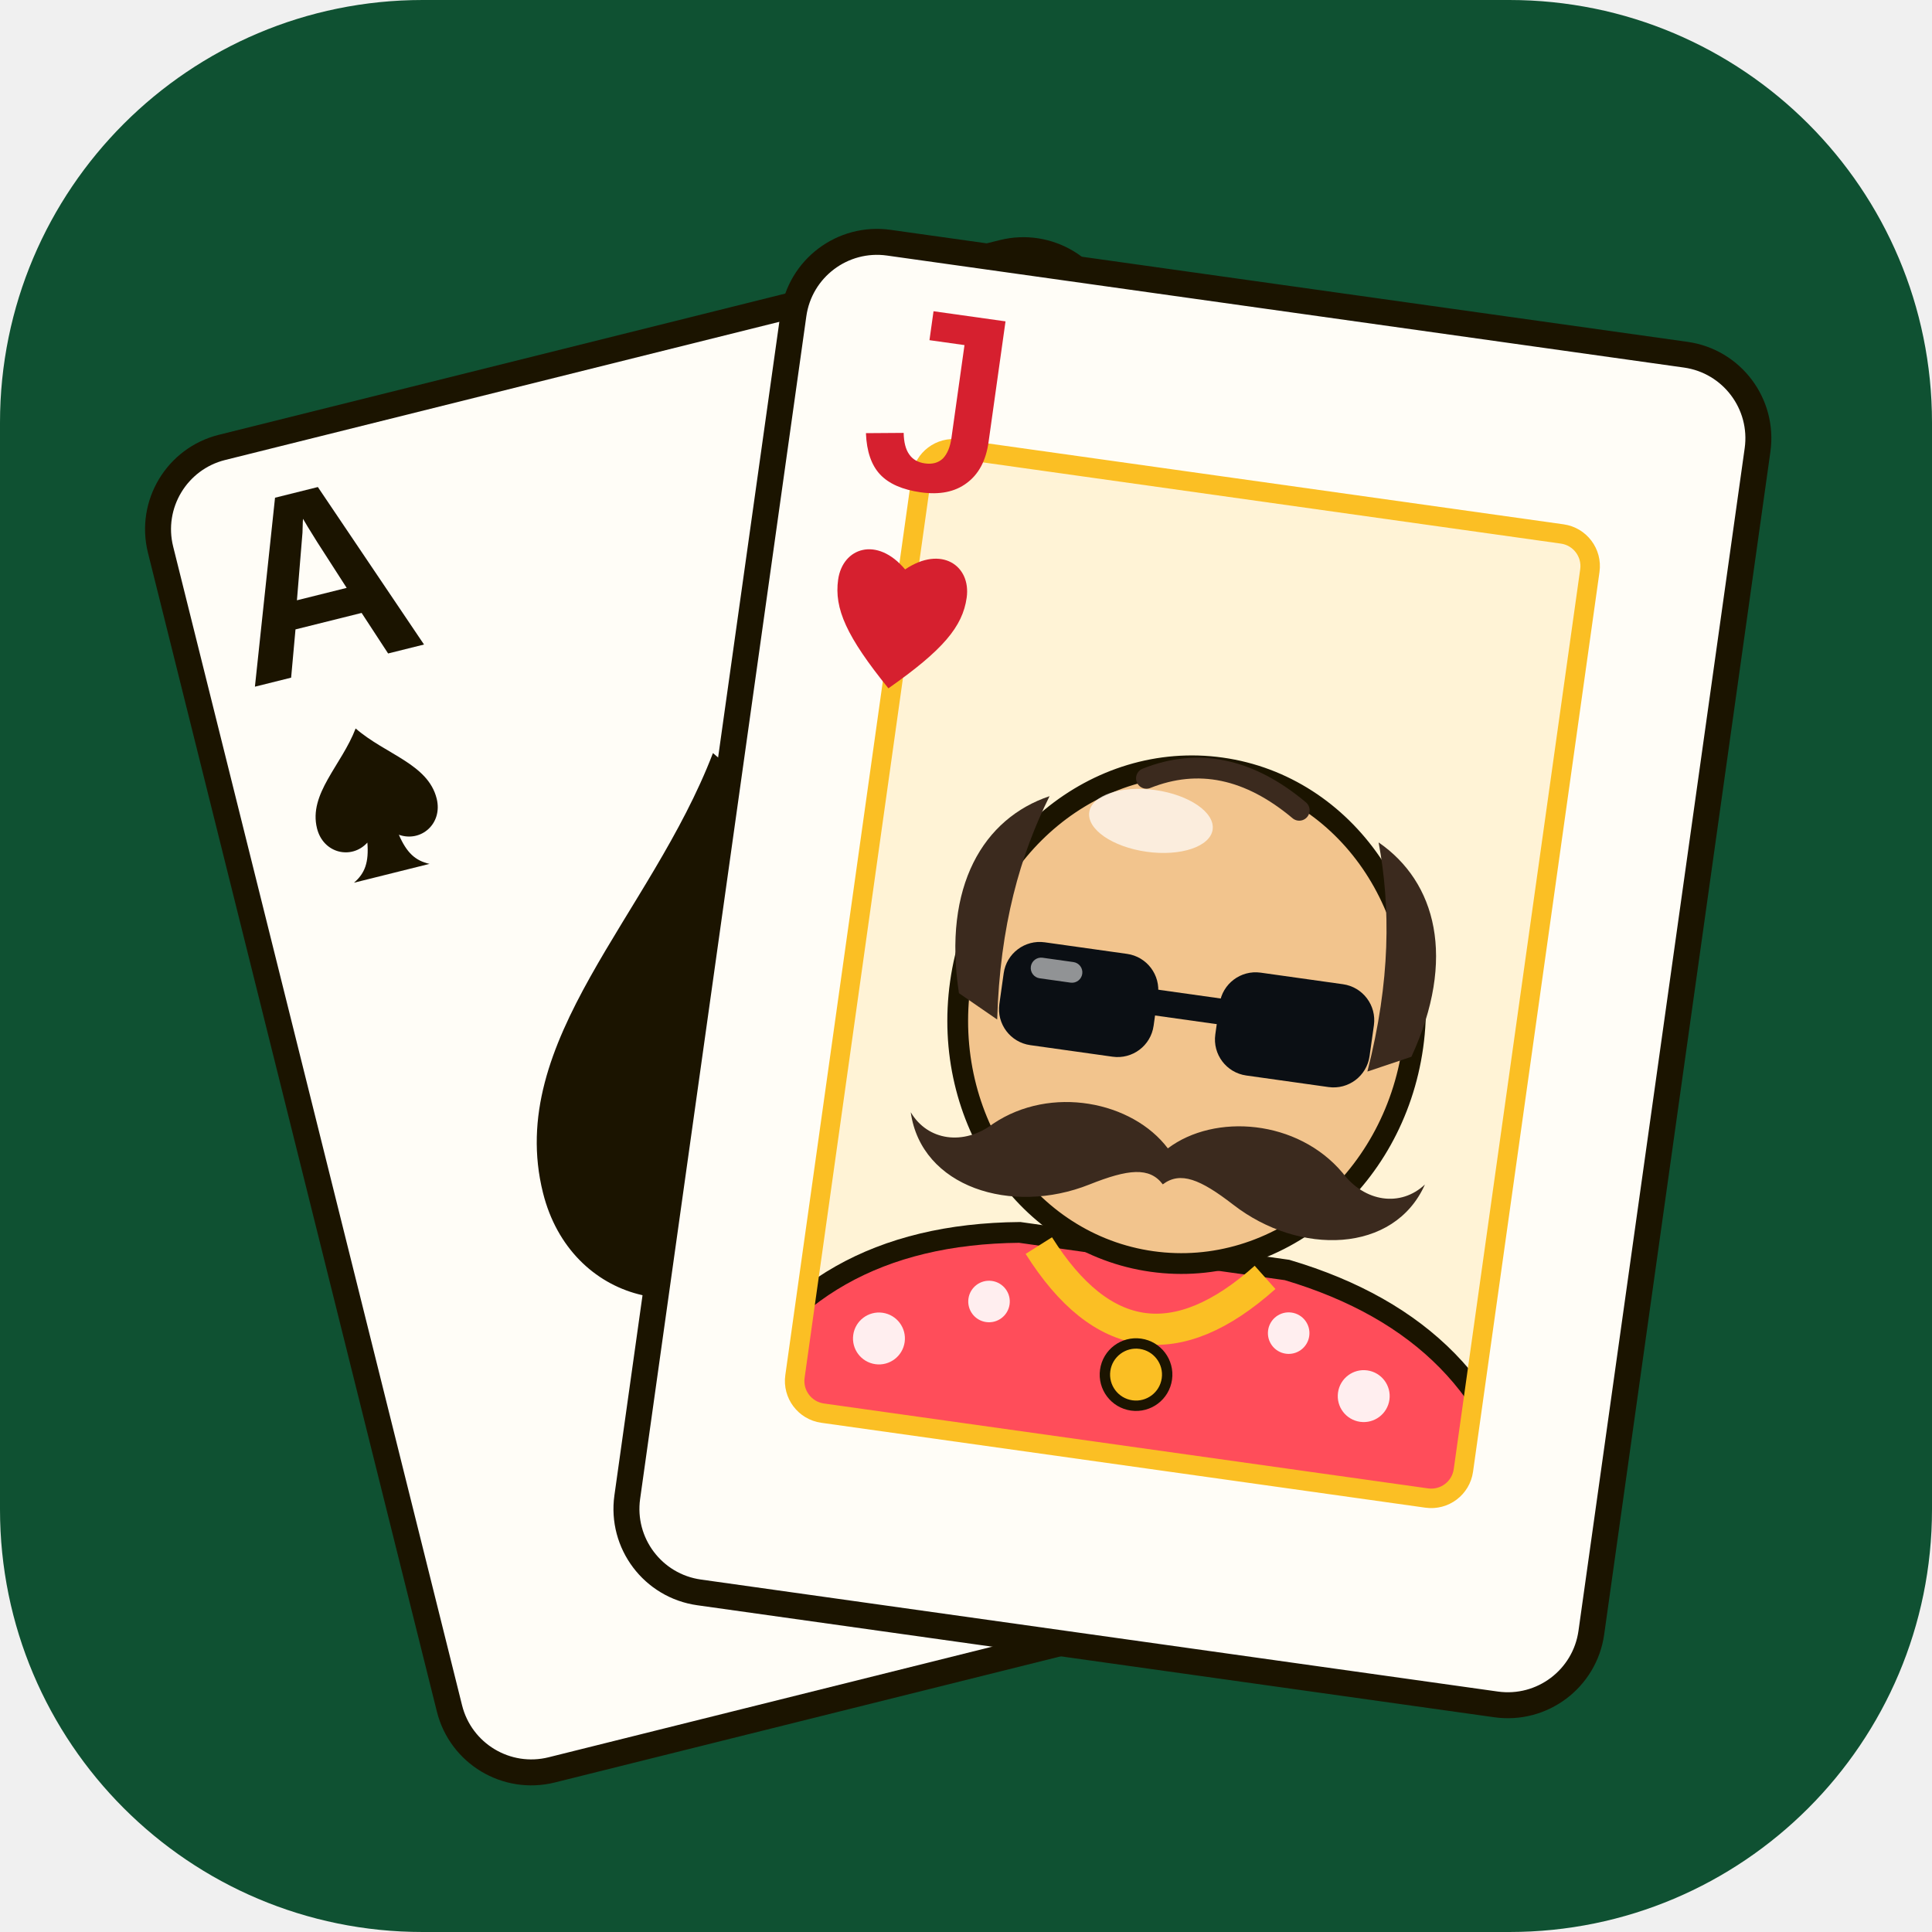
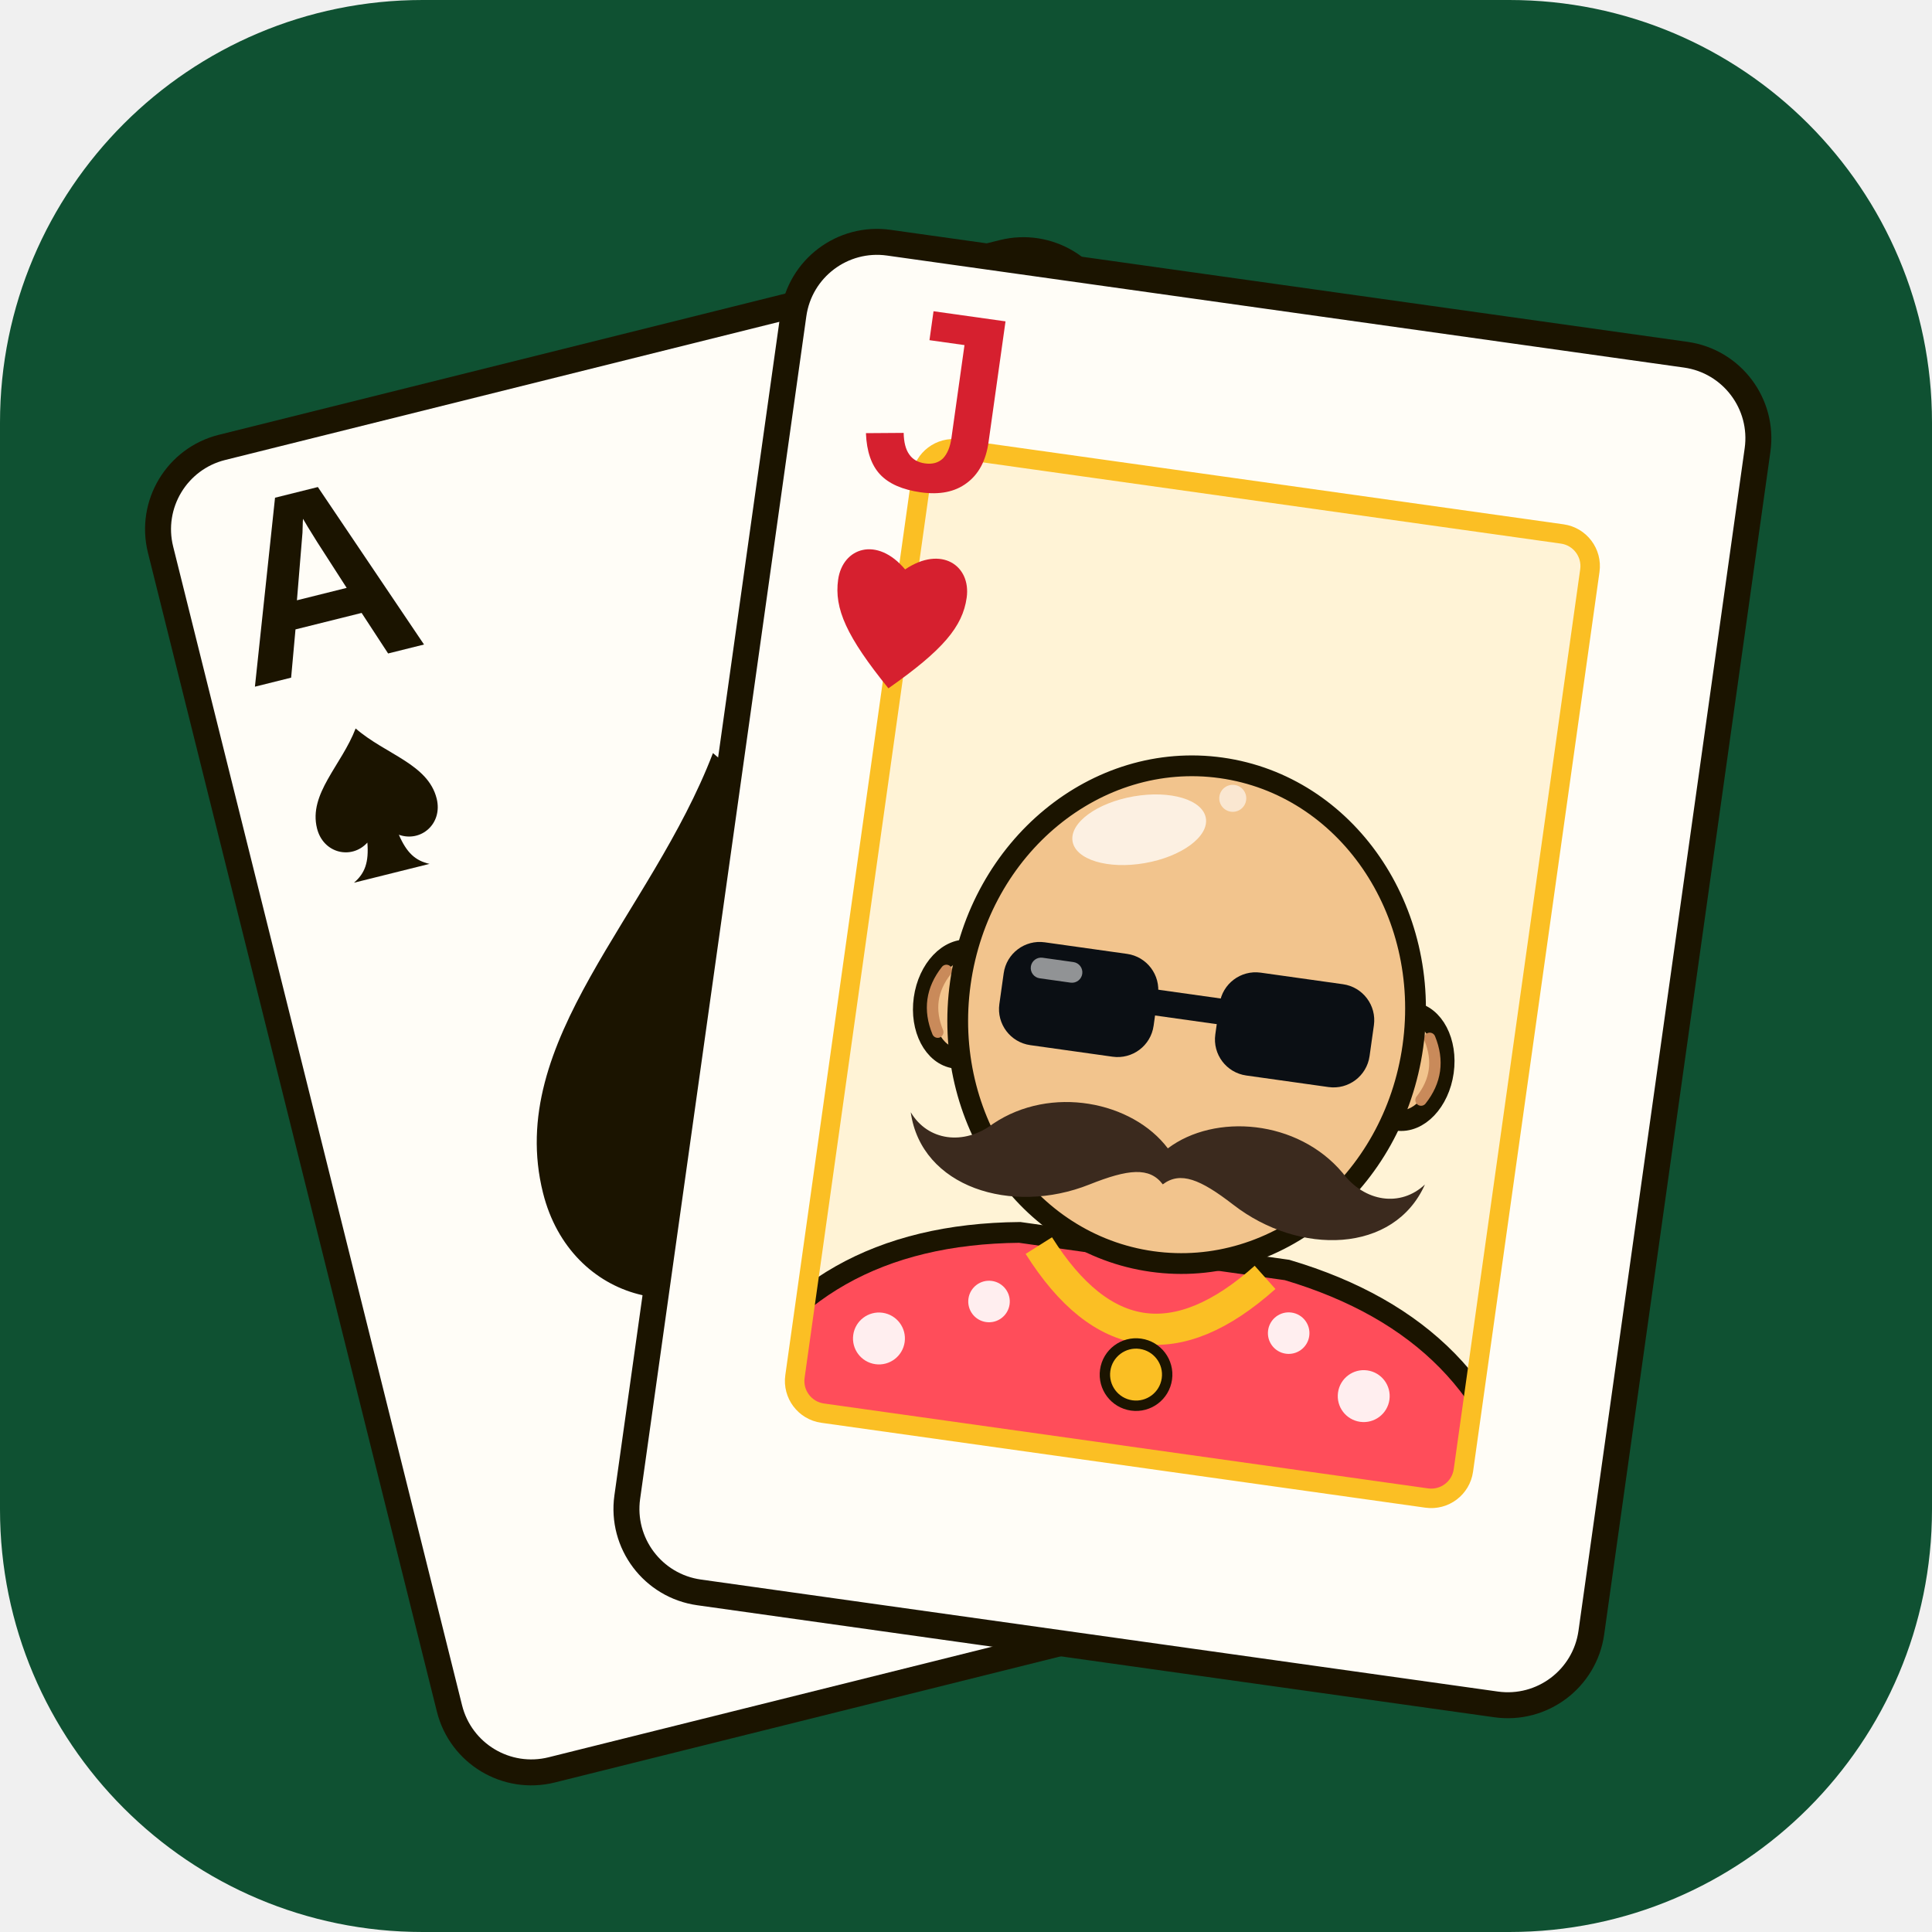
<svg xmlns="http://www.w3.org/2000/svg" viewBox="0 0 512 512">
  <defs>
    <path id="spade" d="M0 -40 C 14 -20, 38 -8, 38 14 C 38 30, 22 38, 10 30 C 12 42, 16 48, 24 52 L -24 52 C -16 48, -12 42, -10 30 C -22 38, -38 30, -38 14 C -38 -8, -14 -20, 0 -40 Z" />
    <path id="heart" d="M0 44 C -30 16, -40 0, -40 -18 C -40 -38, -20 -48, 0 -30 C 20 -48, 40 -38, 40 -18 C 40 0, 30 16, 0 44 Z" />
    <clipPath id="frame">
      <rect x="-104" y="-150" width="208" height="300" rx="10" />
    </clipPath>
    <g id="ajae">
      <path d="M-78 74 Q -66 40 -26 34 L 26 34 Q 66 40 78 74 Z" fill="#ff4d5a" stroke="#1b1400" stroke-width="4" />
      <g fill="#fff" opacity="0.9">
        <circle cx="-50" cy="58" r="5" />
        <circle cx="-30" cy="48" r="4" />
        <circle cx="44" cy="56" r="5" />
        <circle cx="28" cy="46" r="4" />
      </g>
      <path d="M-22 36 Q 0 62 22 36" fill="none" stroke="#fbbf24" stroke-width="6" />
      <circle cx="0" cy="58" r="6" fill="#fbbf24" stroke="#1b1400" stroke-width="2" />
+       <ellipse cx="-43" cy="-8" rx="7.5" ry="10.5" fill="#f2c48d" stroke="#1b1400" stroke-width="4" />
+       <path d="M-47 -14 Q -50.5 -8 -47 -2" fill="none" stroke="#c98a5a" stroke-width="2.2" stroke-linecap="round" />
+       <ellipse cx="43" cy="-8" rx="7.5" ry="10.5" fill="#f2c48d" stroke="#1b1400" stroke-width="4" />
+       <path d="M47 -14 Q 50.5 -8 47 -2" fill="none" stroke="#c98a5a" stroke-width="2.2" stroke-linecap="round" />
      <ellipse cx="0" cy="-12" rx="44" ry="48" fill="#f2c48d" stroke="#1b1400" stroke-width="4" />
-       <ellipse cx="-12" cy="-48" rx="12" ry="6" fill="#fff" opacity="0.7" />
-       <path d="M-44 -10 C -50 -30, -44 -44, -32 -50 C -36 -38, -38 -24, -36 -6 Z" fill="#3b2a1e" />
-       <path d="M44 -10 C 50 -30, 44 -44, 32 -50 C 36 -38, 38 -24, 36 -6 Z" fill="#3b2a1e" />
-       <path d="M-14 -56 q 14 -8 30 2" fill="none" stroke="#3b2a1e" stroke-width="4" stroke-linecap="round" />
+       <path d="M-26.4 -42 A13 6.5 -18 1 1 -1.6 -50 A13 6.5 -18 1 1 -26.4 -42 Z" fill="#fff" opacity="0.75" />
+       <circle cx="3" cy="-54.5" r="2.6" fill="#fff" opacity="0.6" />
      <rect x="-36" y="-22" width="30" height="20" rx="7" fill="#0b0f14" />
      <rect x="6" y="-22" width="30" height="20" rx="7" fill="#0b0f14" />
      <rect x="-8" y="-16" width="16" height="5" fill="#0b0f14" />
      <rect x="-31" y="-19" width="10" height="4" rx="2" fill="#fff" opacity="0.55" />
      <path d="M0 14 C -8 6, -24 5, -34 14 C -39 19, -46 19, -50 14 C -46 28, -28 31, -14 23 C -7 19, -3 18, 0 21 C 3 18, 7 19, 14 23 C 28 31, 46 28, 50 14 C 46 19, 39 19, 34 14 C 24 5, 8 6, 0 14 Z" fill="#3b2a1e" />
    </g>
  </defs>
  <rect id="bg" width="512" height="512" rx="112" fill="#0f5132" />
  <g id="art">
    <g transform="translate(206 268) rotate(-14) scale(0.86)">
      <rect x="-150" y="-210" width="300" height="420" rx="26" fill="#fffdf7" stroke="#1b1400" stroke-width="8" />
      <path transform="translate(-134 -136)" fill="#1b1400" d="M55.7 0L44.3 0L39.4-14.1L18.4-14.1L13.5 0L2.0 0L22.1-55.0L35.7-55.0L55.7 0ZM29.7-43.9L28.9-46.6L28.6-45.7Q28.2-44.3 27.7-42.5Q27.1-40.7 21.0-22.7L21.0-22.7L36.8-22.7L31.4-38.6L29.7-43.9Z" />
      <use href="#spade" transform="translate(-105 -96) scale(0.5)" fill="#1b1400" />
      <use href="#spade" transform="translate(0 6) scale(2.2)" fill="#1b1400" />
    </g>
    <g transform="translate(316 258) rotate(8) scale(0.86)">
      <rect x="-150" y="-210" width="300" height="420" rx="26" fill="#fffdf7" stroke="#1b1400" stroke-width="8" />
      <rect x="-104" y="-150" width="208" height="300" rx="10" fill="#fff3d6" />
      <g clip-path="url(#frame)">
        <use href="#ajae" transform="translate(0 32) scale(1.6)" />
      </g>
      <rect x="-104" y="-150" width="208" height="300" rx="10" fill="none" stroke="#fbbf24" stroke-width="6" />
      <path transform="translate(-124 -136)" fill="#d6202f" d="M20.5 0.8L20.5 0.8Q11.9 0.8 7.3-2.9Q2.7-6.6 1.2-14.9L1.2-14.9L12.7-16.6Q13.4-12.3 15.3-10.3Q17.2-8.2 20.5-8.2L20.5-8.2Q24.0-8.2 25.8-10.5Q27.5-12.9 27.5-17.1L27.5-17.1L27.5-46.0L16.6-46.0L16.6-55.0L39.0-55.0L39.0-17.4Q39.0-8.8 34.1-4.0Q29.3 0.8 20.5 0.8Z" />
      <use href="#heart" transform="translate(-105 -96) scale(0.5)" fill="#d6202f" />
    </g>
  </g>
</svg>
